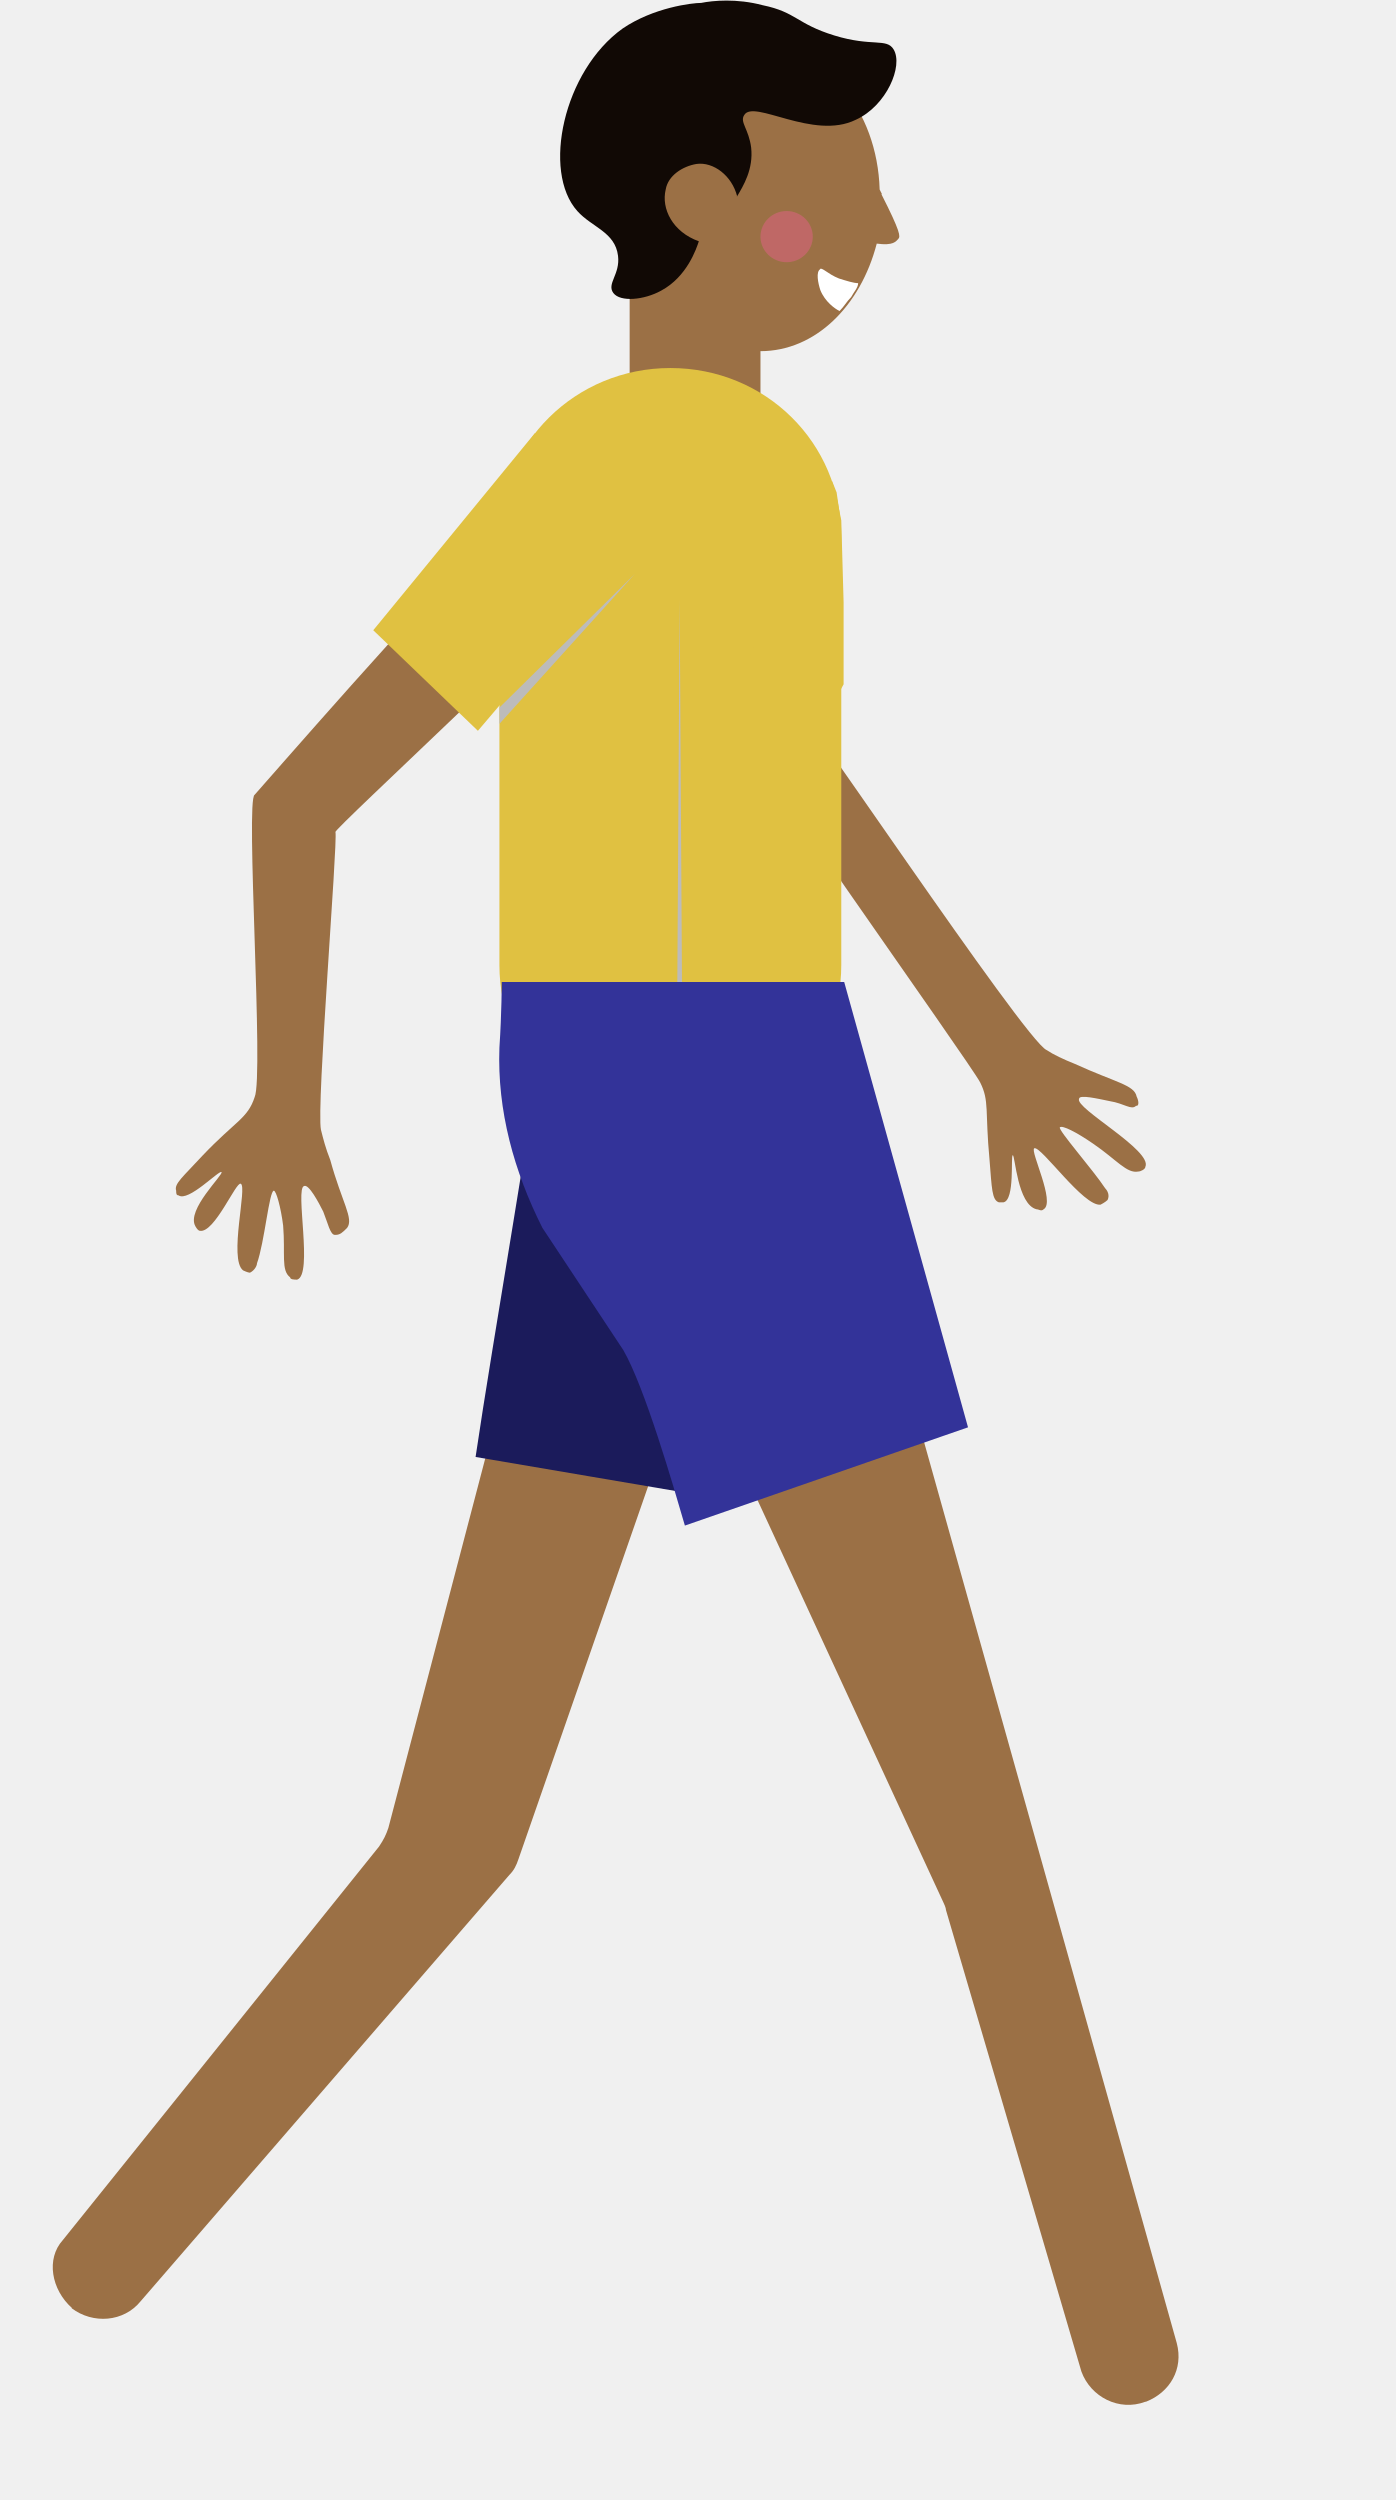
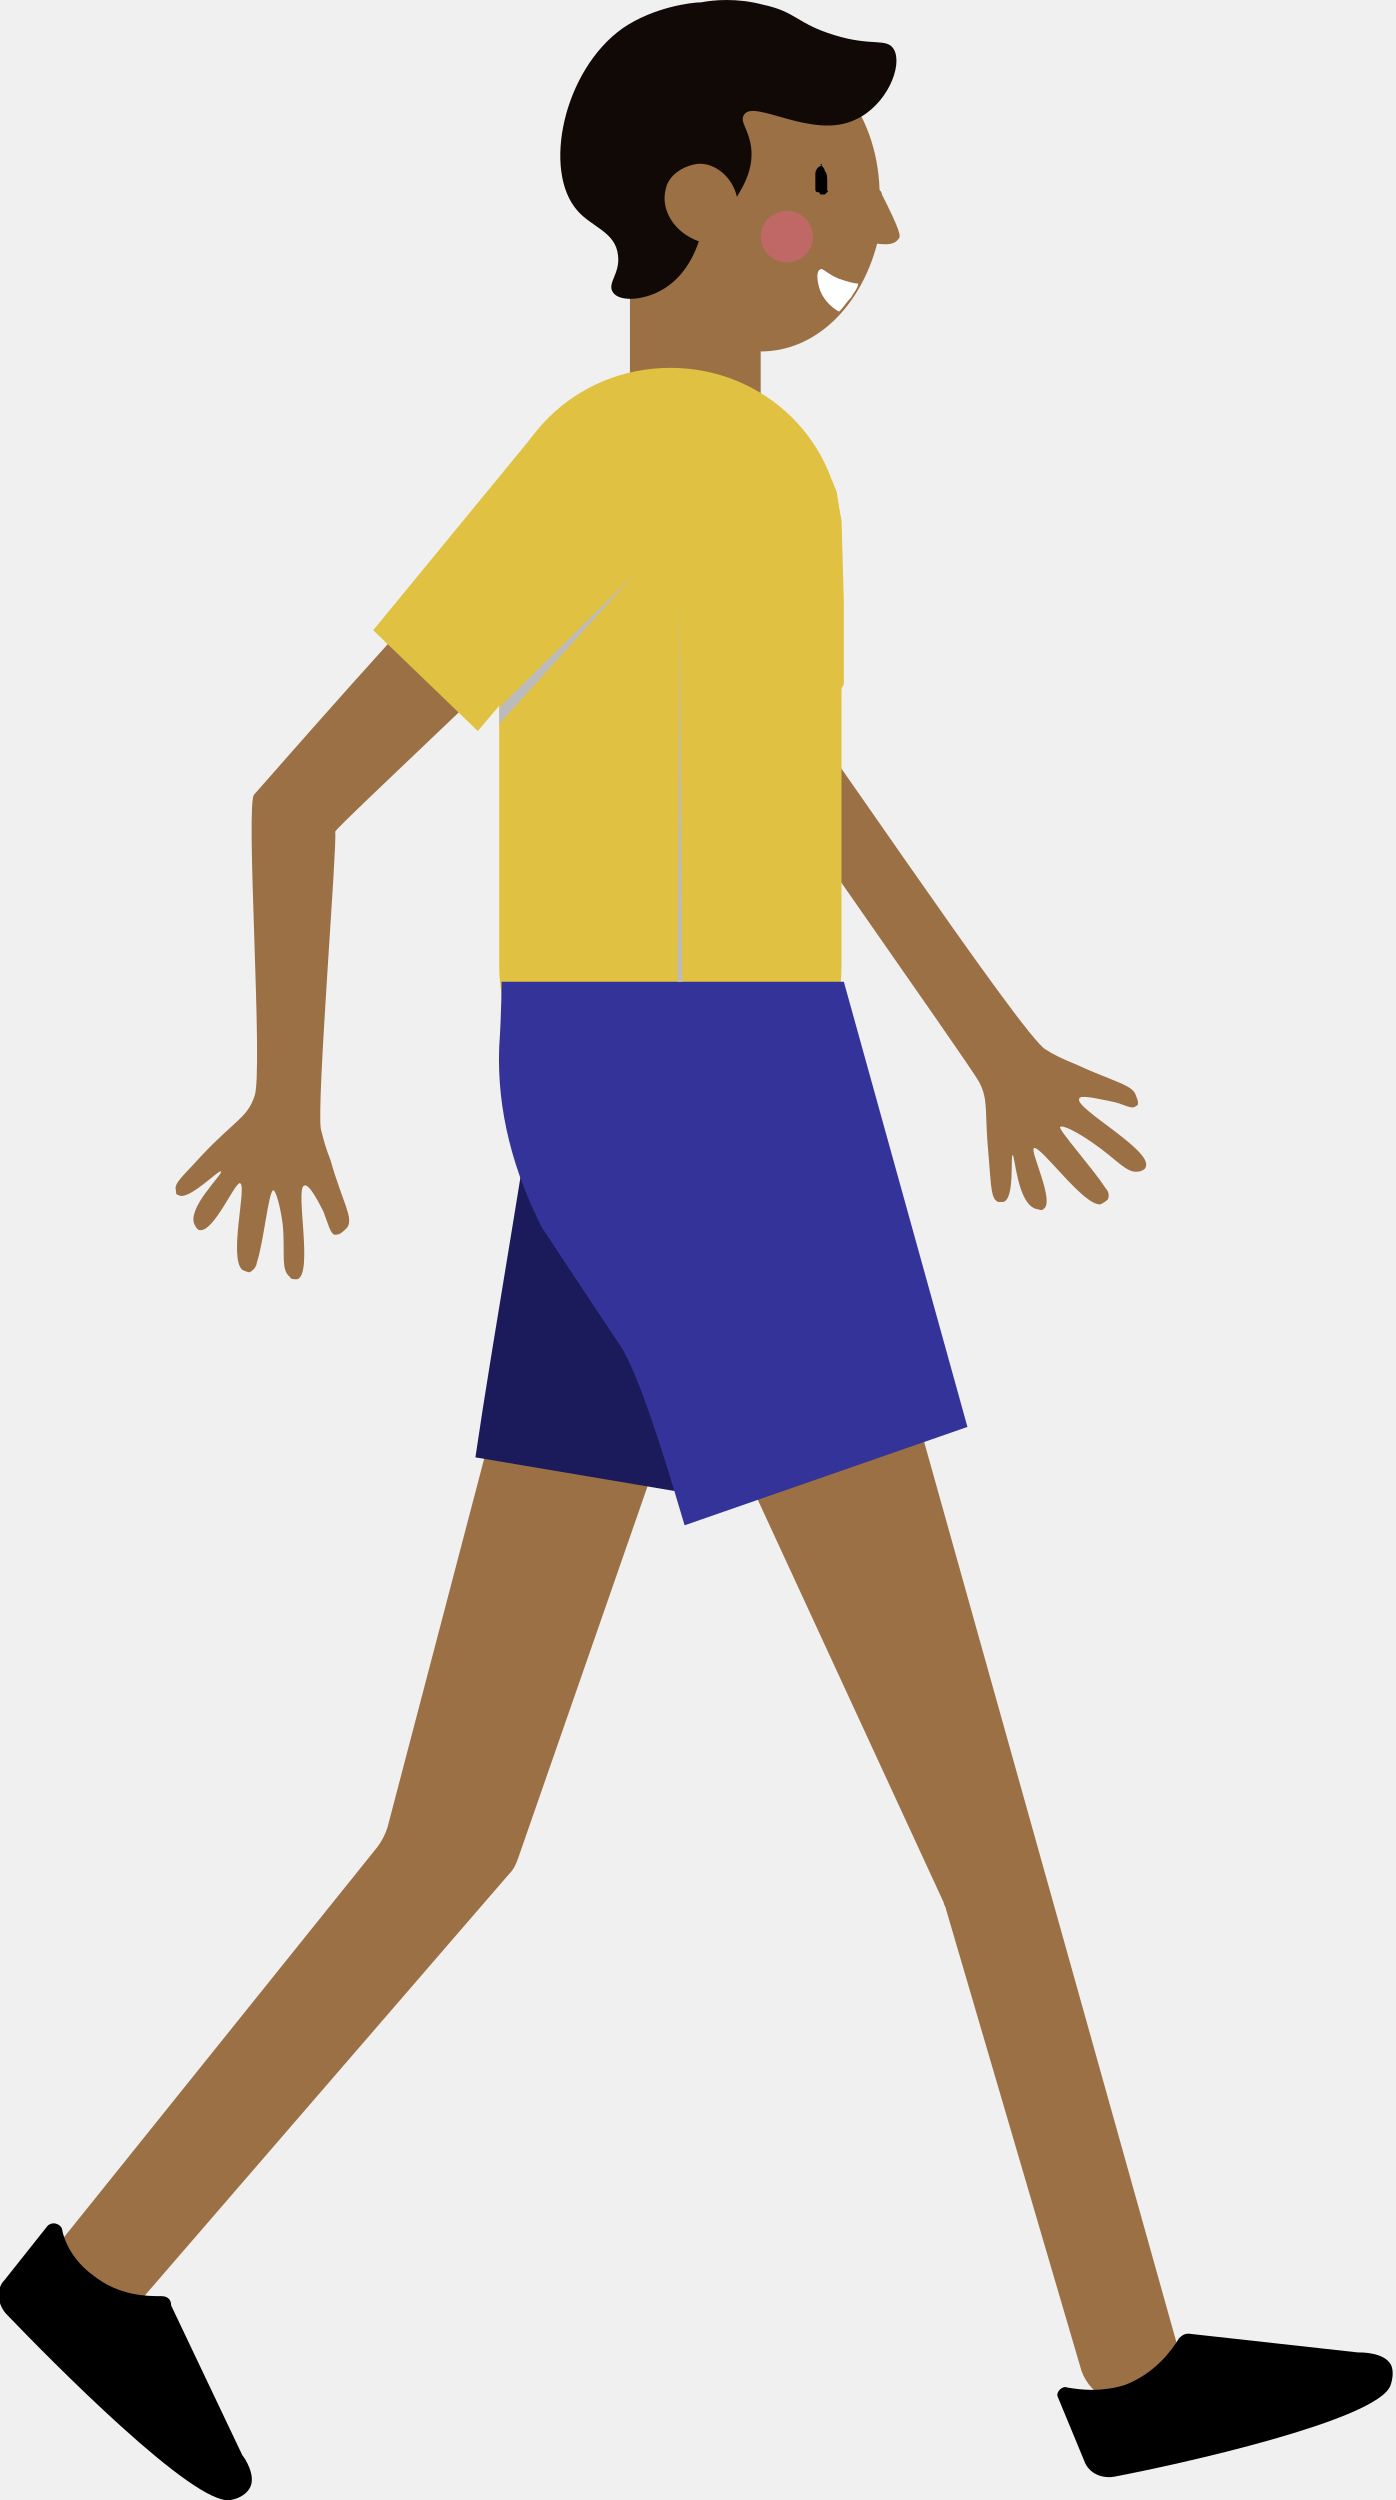
- <svg xmlns="http://www.w3.org/2000/svg" id="b" viewBox="0 0 24 43">
+ <svg xmlns="http://www.w3.org/2000/svg" width="24" height="43" viewBox="0 0 24 43" fill="none">
+   <g clip-path="url(#clip0_1424_9034)">
+     <path d="M19.543 19.021C19.462 19.102 19.339 18.981 19.094 18.941C18.889 18.901 18.562 18.82 18.562 18.901C18.48 19.062 19.83 19.787 19.707 20.069C19.707 20.11 19.625 20.15 19.584 20.15C19.38 20.19 19.216 19.948 18.808 19.666C18.521 19.465 18.276 19.344 18.235 19.384C18.194 19.424 18.808 20.11 19.012 20.432C19.053 20.472 19.094 20.553 19.053 20.633C19.012 20.674 18.93 20.714 18.93 20.714C18.644 20.754 17.908 19.706 17.785 19.747C17.704 19.787 18.153 20.674 17.949 20.795C17.908 20.835 17.867 20.795 17.826 20.795C17.499 20.714 17.458 19.868 17.417 19.868C17.377 19.868 17.458 20.633 17.254 20.674C17.213 20.674 17.172 20.674 17.172 20.674C17.049 20.633 17.049 20.432 17.009 19.948C16.927 19.102 17.009 18.941 16.845 18.618C16.681 18.296 12.388 12.291 12.429 12.09C12.47 11.848 13.043 11.727 13.329 11.646C13.533 11.767 17.622 17.893 17.99 18.054C18.112 18.135 18.276 18.215 18.48 18.296C19.175 18.618 19.503 18.659 19.543 18.86C19.584 18.941 19.584 19.021 19.543 19.021Z" fill="#9B7045" />
+     <path d="M1.227 39.695C1.595 39.977 2.126 39.937 2.412 39.574L8.75 32.24C8.831 32.159 8.872 32.079 8.913 31.958L11.325 25.026C11.489 24.543 11.203 24.059 10.712 23.938L9.567 23.656C9.118 23.575 8.668 23.817 8.545 24.261L6.664 31.434C6.624 31.555 6.583 31.635 6.501 31.756L1.063 38.527C0.777 38.849 0.859 39.373 1.227 39.695Z" fill="#9B7045" />
+     <path d="M19.707 41.308C20.116 41.147 20.361 40.743 20.238 40.3L15.823 24.543C15.741 24.18 15.414 23.939 15.005 23.939H13.492C12.879 23.939 12.47 24.543 12.716 25.107L16.232 32.724C16.232 32.764 16.273 32.804 16.273 32.845L18.603 40.784C18.767 41.227 19.257 41.469 19.707 41.308Z" fill="#9B7045" />
+     <path d="M18.644 42.315C18.726 42.557 18.971 42.637 19.175 42.597C20.238 42.395 23.714 41.63 23.918 41.025C24 40.783 23.918 40.663 23.918 40.663C23.796 40.461 23.428 40.461 23.346 40.461L20.443 40.139C20.361 40.139 20.32 40.179 20.279 40.219C20.157 40.421 19.87 40.824 19.339 41.025C18.93 41.146 18.603 41.106 18.358 41.066C18.276 41.025 18.153 41.146 18.194 41.227L18.644 42.315Z" fill="black" />
+     <path d="M12.47 25.792C12.675 23.898 13.615 18.135 13.697 17.007C12.266 17.007 10.876 17.007 9.445 17.007C9.199 18.941 8.463 23.092 8.177 25.067" fill="#1B1B5B" />
+     <path d="M5.765 21.238C5.683 21.238 5.642 21.037 5.561 20.835C5.479 20.674 5.315 20.352 5.233 20.392C5.07 20.432 5.397 21.924 5.111 22.004C5.07 22.004 4.988 22.004 4.988 21.964C4.825 21.843 4.906 21.561 4.865 21.077C4.825 20.755 4.743 20.473 4.702 20.473C4.62 20.473 4.538 21.359 4.416 21.722C4.416 21.762 4.375 21.843 4.293 21.883C4.252 21.883 4.17 21.843 4.17 21.843C3.925 21.641 4.252 20.392 4.13 20.352C4.048 20.311 3.68 21.198 3.434 21.158C3.394 21.158 3.353 21.077 3.353 21.077C3.189 20.795 3.843 20.191 3.802 20.15C3.762 20.11 3.23 20.674 3.066 20.553C3.026 20.553 3.026 20.513 3.026 20.473C2.985 20.352 3.148 20.231 3.475 19.868C4.048 19.264 4.252 19.223 4.375 18.861C4.538 18.498 4.211 13.743 4.375 13.662C4.416 13.622 7.646 9.914 7.768 9.954C7.973 10.035 9.608 10.075 9.854 10.236C10.017 10.317 5.724 14.267 5.765 14.307C5.806 14.508 5.438 19.022 5.52 19.425C5.561 19.586 5.601 19.747 5.683 19.949C5.888 20.674 6.092 20.956 5.969 21.117C5.888 21.198 5.847 21.238 5.765 21.238Z" fill="#9B7045" />
+     <path d="M15.169 3.345C15.169 3.304 15.128 3.264 15.128 3.264C15.087 1.894 14.187 0.806 13.043 0.806C11.898 0.806 10.957 1.974 10.957 3.425C10.957 3.909 11.039 4.352 11.244 4.715H10.835V7.052H13.084V6.045C14.024 6.045 14.801 5.279 15.087 4.191C15.373 4.231 15.414 4.151 15.455 4.11C15.496 4.07 15.496 3.989 15.169 3.345Z" fill="#9B7045" />
+     <path d="M11.53 6.327C13.165 6.327 14.474 7.617 14.474 9.229V16.604C14.474 18.216 13.165 19.505 11.53 19.505C9.894 19.505 8.586 18.216 8.586 16.604V9.229C8.586 7.617 9.894 6.327 11.53 6.327Z" fill="#E0C141" />
+     <path d="M8.627 16.886H14.514L16.64 24.543L11.775 26.235C11.571 25.55 11.08 23.858 10.712 23.213L9.322 21.117C8.831 20.15 8.545 19.102 8.586 18.014C8.627 17.41 8.627 16.886 8.627 16.886Z" fill="#333399" />
+     <path d="M0.082 39.212C-0.082 39.373 -0.041 39.655 0.123 39.816C0.859 40.582 3.353 43.121 3.966 43C4.211 42.96 4.293 42.799 4.293 42.799C4.416 42.597 4.211 42.275 4.17 42.234L2.944 39.655C2.944 39.534 2.862 39.494 2.78 39.494C2.535 39.494 2.044 39.494 1.595 39.131C1.267 38.89 1.104 38.567 1.063 38.325C1.022 38.245 0.899 38.205 0.818 38.285L0.082 39.212Z" fill="black" />
+     <path d="M8.218 12.573L10.549 9.833L9.199 7.455L6.419 10.84L8.218 12.573Z" fill="#E0C141" />
+     <path d="M12.675 3.385C12.797 3.184 12.961 2.902 12.92 2.539C12.879 2.216 12.716 2.096 12.797 1.975C12.961 1.693 13.983 2.418 14.719 2.055C15.25 1.813 15.537 1.128 15.373 0.846C15.25 0.645 15.005 0.806 14.351 0.604C13.697 0.403 13.697 0.202 13.124 0.081C12.675 -0.04 12.266 0 12.061 0.04C11.898 0.04 11.244 0.121 10.712 0.484C9.69 1.209 9.322 2.942 9.935 3.627C10.181 3.909 10.589 3.99 10.63 4.393C10.671 4.715 10.426 4.876 10.549 5.037C10.671 5.199 11.08 5.158 11.366 4.997C11.816 4.755 11.979 4.272 12.02 4.151C11.571 3.99 11.366 3.587 11.448 3.264C11.489 3.022 11.734 2.861 11.979 2.821C12.266 2.781 12.593 3.022 12.675 3.385Z" fill="#110905" />
+     <path d="M14.106 2.862C14.065 2.862 14.024 2.942 14.024 2.982C14.024 3.023 14.024 3.023 14.024 3.063V3.103C14.024 3.144 14.024 3.144 14.024 3.184V3.224V3.265C14.024 3.265 14.024 3.305 14.065 3.305C14.065 3.305 14.106 3.305 14.106 3.345C14.106 3.345 14.106 3.345 14.146 3.345H14.187C14.187 3.345 14.187 3.345 14.228 3.305C14.269 3.265 14.228 3.305 14.228 3.265C14.228 3.265 14.228 3.265 14.228 3.224C14.228 3.184 14.228 3.184 14.228 3.144V3.103C14.228 3.063 14.228 2.982 14.187 2.942C14.187 2.902 14.146 2.862 14.106 2.821C14.146 2.821 14.146 2.821 14.106 2.862C14.106 2.821 14.106 2.821 14.106 2.862Z" fill="black" />
+     <path d="M14.106 4.635C14.024 4.675 14.065 4.877 14.106 4.998C14.187 5.199 14.351 5.32 14.433 5.36C14.514 5.28 14.555 5.199 14.637 5.119C14.678 5.038 14.76 4.957 14.76 4.877C14.678 4.877 14.555 4.836 14.433 4.796C14.228 4.716 14.146 4.595 14.106 4.635Z" fill="white" />
+     <path opacity="0.48" d="M13.533 4.514C13.782 4.514 13.983 4.315 13.983 4.07C13.983 3.825 13.782 3.627 13.533 3.627C13.285 3.627 13.084 3.825 13.084 4.07C13.084 4.315 13.285 4.514 13.533 4.514Z" fill="#E5618A" />
+     <path d="M10.917 9.873L8.586 12.17V12.452L10.917 9.873Z" fill="#BCBBBB" />
+     <path d="M14.514 11.768L11.734 16.886L11.693 13.823L14.31 8.262L14.392 8.463L14.433 8.745L14.474 8.947L14.514 10.357V11.768Z" fill="#E0C141" />
+     <path d="M11.734 16.885H11.652L11.693 10.316L11.734 16.885Z" fill="#BCBBBB" />
+   </g>
  <defs>
-     <clipPath id="e">
-       <rect width="24" height="43" fill="none" />
+     <clipPath id="clip0_1424_9034">
+       <rect width="24" height="43" fill="white" />
    </clipPath>
  </defs>
-   <g id="c">
-     <g id="d">
-       <g clip-path="url(#e)" fill="none">
-         <path d="m19.54,19.02c-.08.08-.2-.04-.45-.08-.2-.04-.53-.12-.53-.04-.08.16,1.27.89,1.14,1.17,0,.04-.08.08-.12.08-.2.04-.37-.2-.78-.48-.29-.2-.53-.32-.57-.28s.57.73.78,1.05c.04.04.08.12.04.2-.04.04-.12.08-.12.08-.29.04-1.02-1.01-1.14-.97-.08.04.37.93.16,1.05-.04.04-.08,0-.12,0-.33-.08-.37-.93-.41-.93s.04.77-.16.81h-.08c-.12-.04-.12-.24-.16-.73-.08-.85,0-1.01-.16-1.33-.16-.32-4.46-6.33-4.42-6.53.04-.24.61-.36.9-.44.2.12,4.29,6.25,4.66,6.41.12.08.29.16.49.24.7.32,1.02.36,1.06.56.04.08.04.16,0,.16Z" fill="#9b7045" />
-         <path d="m1.23,39.7c.37.28.9.24,1.19-.12l6.34-7.33c.08-.08.12-.16.16-.28l2.41-6.93c.16-.48-.12-.97-.61-1.09l-1.14-.28c-.45-.08-.9.16-1.02.6l-1.88,7.17c-.04.12-.08.2-.16.32l-5.44,6.77c-.29.32-.2.85.16,1.17Z" fill="#9b7045" />
-         <path d="m19.71,41.31c.41-.16.65-.56.53-1.01l-4.42-15.76c-.08-.36-.41-.6-.82-.6h-1.51c-.61,0-1.02.6-.78,1.17l3.52,7.62s.04.08.04.12l2.33,7.94c.16.44.65.69,1.1.52Z" fill="#9b7045" />
-         <path d="m18.64,42.31c.08.24.33.32.53.28,1.06-.2,4.54-.97,4.74-1.57.08-.24,0-.36,0-.36-.12-.2-.49-.2-.57-.2l-2.9-.32c-.08,0-.12.04-.16.08-.12.2-.41.6-.94.81-.41.12-.74.08-.98.04-.08-.04-.2.08-.16.16l.45,1.09Z" />
-         <path d="m12.47,25.79c.2-1.89,1.14-7.66,1.23-8.79h-4.25c-.25,1.93-.98,6.09-1.27,8.06" fill="#1b1b5b" />
-         <path d="m5.76,21.24c-.08,0-.12-.2-.2-.4-.08-.16-.25-.48-.33-.44-.16.04.16,1.53-.12,1.61-.04,0-.12,0-.12-.04-.16-.12-.08-.4-.12-.89-.04-.32-.12-.6-.16-.6-.08,0-.16.89-.29,1.25,0,.04-.04.12-.12.16-.04,0-.12-.04-.12-.04-.25-.2.08-1.45-.04-1.49-.08-.04-.45.85-.7.81-.04,0-.08-.08-.08-.08-.16-.28.49-.89.45-.93-.04-.04-.57.52-.74.4-.04,0-.04-.04-.04-.08-.04-.12.12-.24.45-.6.57-.6.78-.64.9-1.01.16-.36-.16-5.12,0-5.2.04-.04,3.27-3.75,3.39-3.71.2.08,1.84.12,2.09.28.16.08-4.13,4.03-4.09,4.07.04.2-.33,4.72-.25,5.12.04.16.08.32.16.52.2.73.41,1.01.29,1.17-.08.08-.12.12-.2.12Z" fill="#9b7045" />
-         <path d="m15.17,3.34s-.04-.08-.04-.08c-.04-1.37-.94-2.46-2.09-2.46s-2.09,1.17-2.09,2.62c0,.48.08.93.29,1.29h-.41v2.34h2.25v-1.01c.94,0,1.72-.77,2-1.85.29.04.33-.04.37-.08s.04-.12-.29-.77Z" fill="#9b7045" />
-         <path d="m11.53,6.33c1.64,0,2.94,1.29,2.94,2.9v7.37c0,1.61-1.31,2.9-2.94,2.9s-2.94-1.29-2.94-2.9v-7.37c0-1.61,1.31-2.9,2.94-2.9Z" fill="#e0c141" />
-         <path d="m8.63,16.89h5.89l2.13,7.66-4.87,1.69c-.2-.69-.69-2.38-1.06-3.02l-1.39-2.1c-.49-.97-.78-2.02-.74-3.1.04-.6.04-1.13.04-1.13Z" fill="#339" />
-         <path d="m.08,39.21c-.16.16-.12.44.04.6.74.77,3.23,3.3,3.84,3.18.25-.04.33-.2.33-.2.12-.2-.08-.52-.12-.56l-1.23-2.58c0-.12-.08-.16-.16-.16-.25,0-.74,0-1.19-.36-.33-.24-.49-.56-.53-.81-.04-.08-.16-.12-.25-.04l-.74.93Z" />
-         <path d="m8.22,12.57l2.33-2.74-1.35-2.38-2.78,3.39,1.8,1.73Z" fill="#e0c141" />
-         <path d="m12.67,3.39c.12-.2.29-.48.25-.85-.04-.32-.2-.44-.12-.56.16-.28,1.19.44,1.92.08.53-.24.82-.93.65-1.21-.12-.2-.37-.04-1.02-.24-.65-.2-.65-.4-1.23-.52-.45-.12-.86-.08-1.06-.04-.16,0-.82.08-1.35.44-1.02.73-1.39,2.46-.78,3.14.25.28.65.36.7.77.04.32-.2.48-.08.64.12.16.53.12.82-.04.45-.24.61-.73.65-.85-.45-.16-.65-.56-.57-.89.04-.24.29-.4.53-.44.29-.04.61.2.7.56Z" fill="#110905" />
-         <path d="m14.11,2.86s-.08.08-.08.12v.28s0,.04.04.04c0,0,.04,0,.04.04h.08l.04-.04s0,0,0-.04v-.16s0-.12-.04-.16c0-.04-.04-.08-.08-.12t0,.04s0-.04,0,0Z" />
-         <path d="m14.11,4.63c-.08.04-.04.24,0,.36.08.2.25.32.33.36.08-.08.12-.16.2-.24.04-.08.12-.16.12-.24-.08,0-.2-.04-.33-.08-.2-.08-.29-.2-.33-.16Z" fill="#fff" />
-         <path d="m13.53,4.51c.25,0,.45-.2.45-.44s-.2-.44-.45-.44-.45.2-.45.44.2.44.45.44Z" fill="#e5618a" isolation="isolate" opacity=".48" />
-         <path d="m10.92,9.87l-2.33,2.3v.28l2.33-2.58Z" fill="#bcbbbb" />
-         <path d="m14.51,11.77l-2.78,5.12-.04-3.06,2.62-5.56.08.2.04.28.04.2.04,1.41v1.41Z" fill="#e0c141" />
-         <path d="m11.73,16.89h-.08l.04-6.57.04,6.57Z" fill="#bcbbbb" />
-       </g>
-     </g>
-   </g>
</svg>
